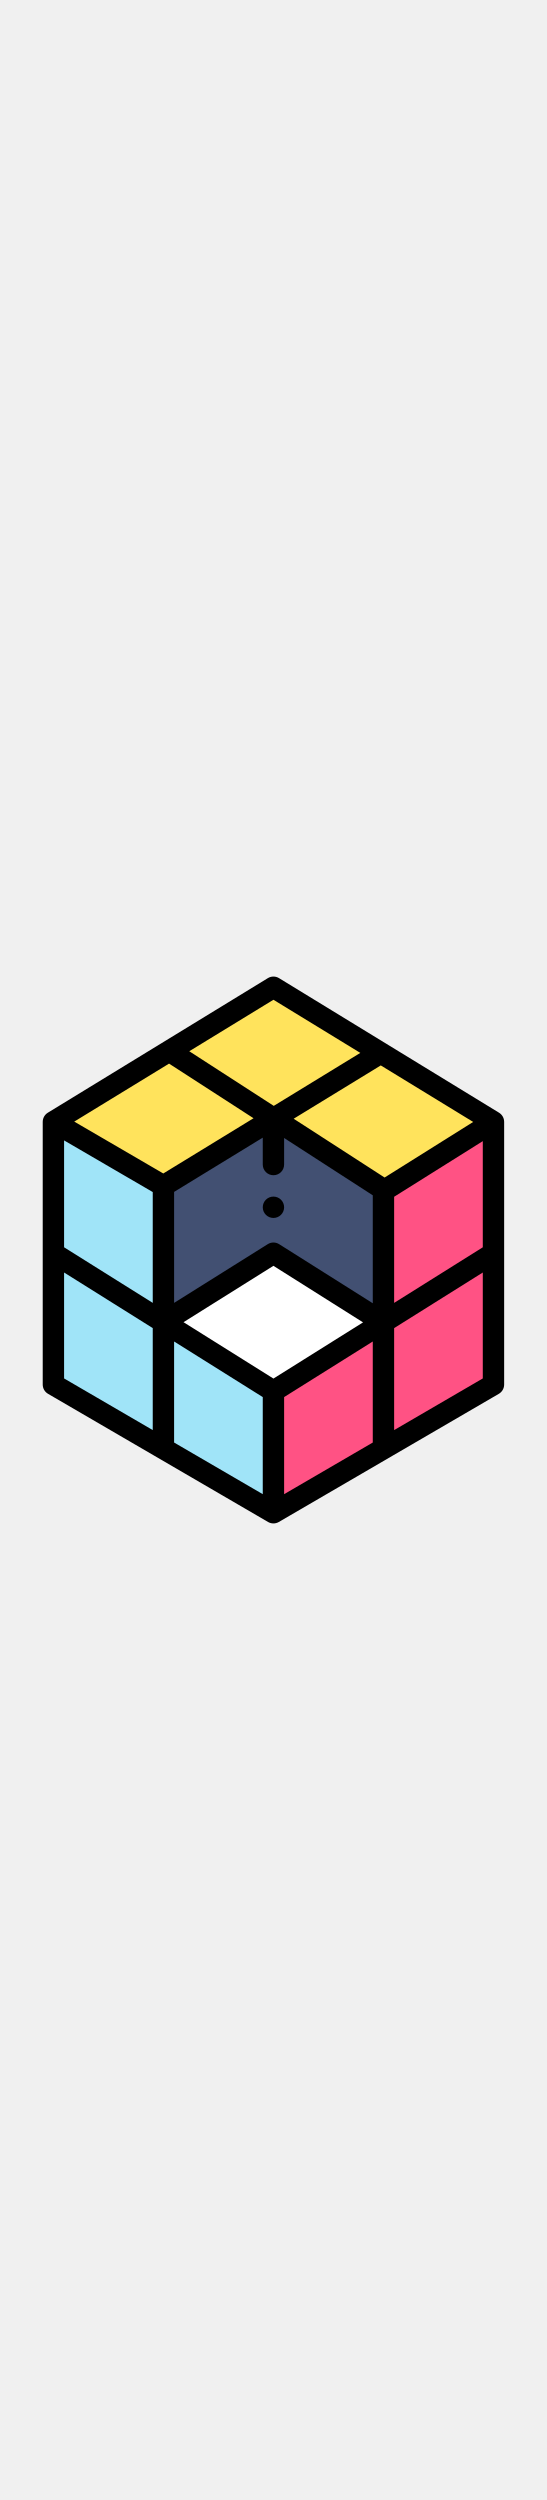
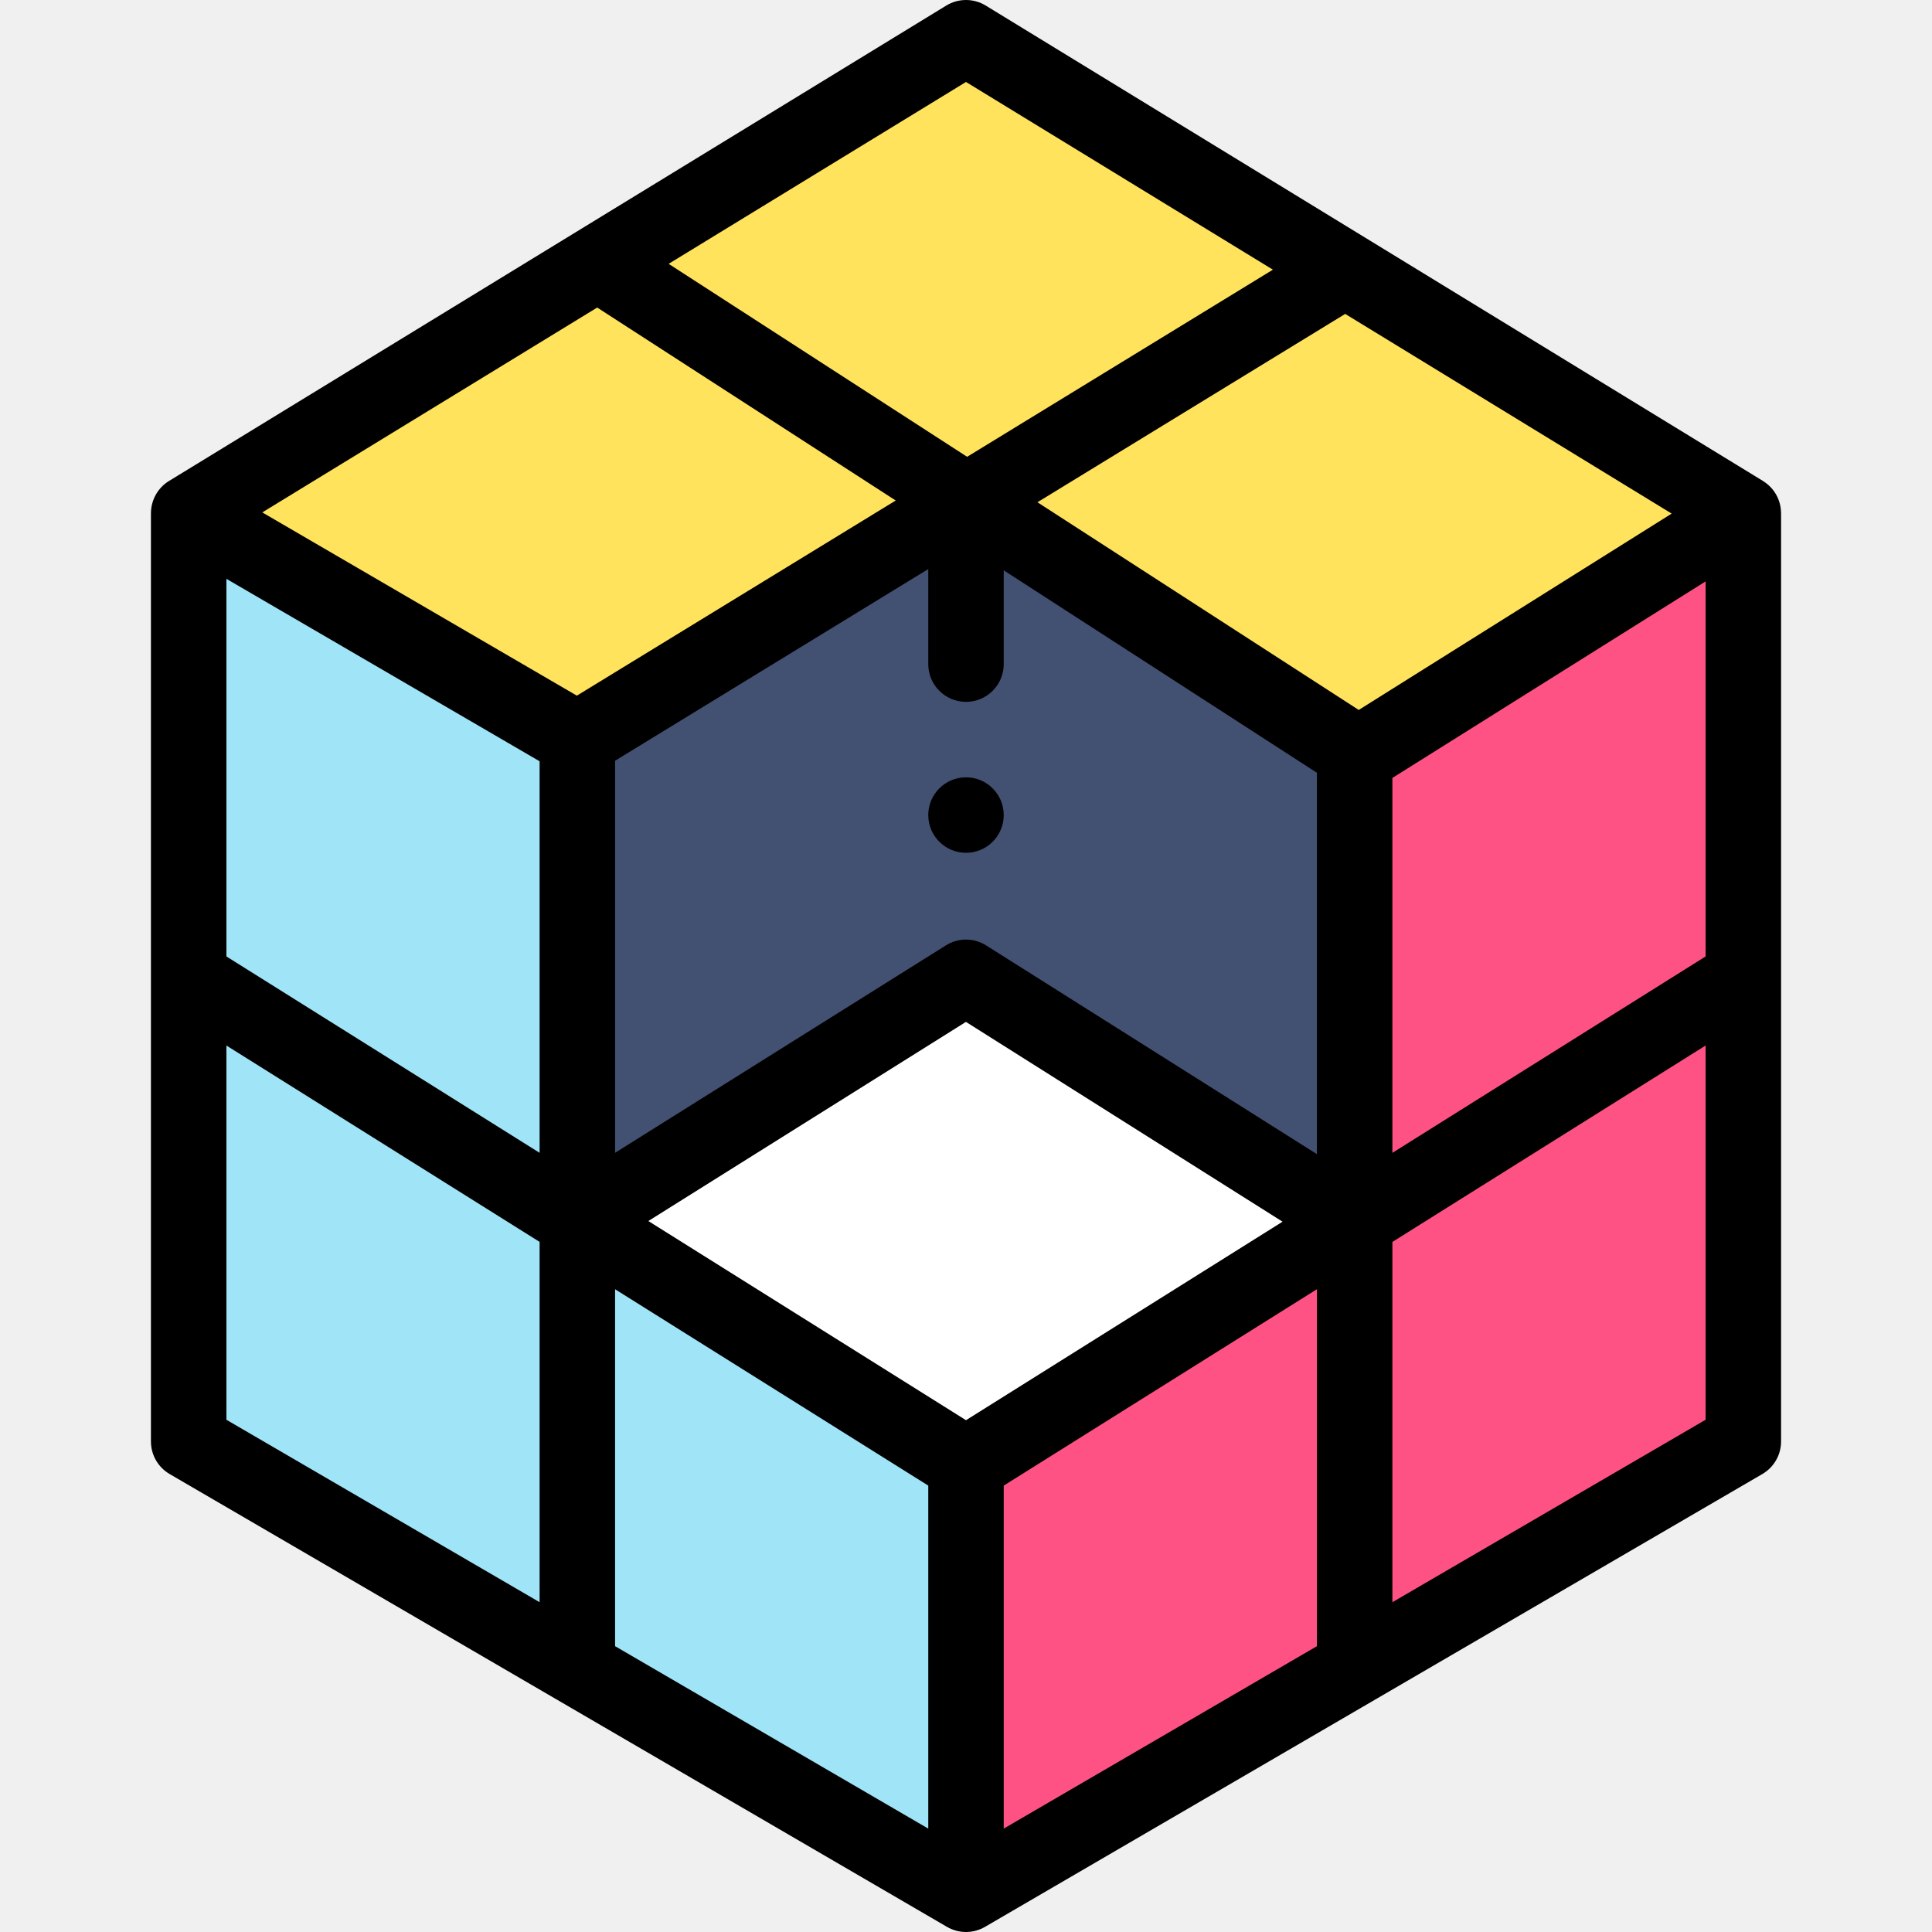
- <svg xmlns="http://www.w3.org/2000/svg" height="512pt" viewBox="-40 0 512 512" width="112pt">
+ <svg xmlns="http://www.w3.org/2000/svg" height="150pt" viewBox="-40 0 512 512" width="150pt">
  <path d="m320 200-.711-.461-.289.461v124l-.328-.211-102.672 64.383v113.828c5.809-3.383 200.191-116.617 206-120 0-6.941 0-239.062 0-246zm0 0" fill="#ff5284" />
  <path d="m216.148 132.871-103.148 63.129v127.59l103 64.582 102.672-64.383.328-.199v-123.59l.289-.461zm0 0" fill="#fff" />
  <path d="m216.148 132.871-103.148 63.129v127.59l103-64.59 102.672 64.789.328-.199v-123.59l.289-.461zm0 0" fill="#425072" />
  <path d="m216 10c-7.199 4.402-194.746 119.117-206 126l103 60 103.148-63.129 103.141 66.668.711.461 102-64c-10.059-6.152-196.871-120.418-206-126zm0 0" fill="#ffe35c" />
  <path d="m113 323.59v-127.59l-103-60v246c5.809 3.383 200.191 116.617 206 120v-113.828zm0 0" fill="#a0e4f8" />
  <path d="m216 206c-5.52 0-10 4.48-10 10s4.48 10 10 10 10-4.48 10-10-4.48-10-10-10zm0 0" />
  <path d="m432 382v-246c0-.059-.012-.117-.012-.18-.059-3.41-1.84-6.484-4.641-8.258-.043-.027-.086-.066-.129-.094l-206-126c-3.203-1.957-7.234-1.957-10.438 0l-205.941 125.965c-2.926 1.758-4.801 4.984-4.832 8.465 0 .035-.008.066-.008.102v246c0 3.559 1.891 6.852 4.965 8.641l206 120c1.488.867 3.254 1.359 5.035 1.359s3.555-.496 5.031-1.359l206-120c3.078-1.789 4.969-5.082 4.969-8.641zm-412-228.602 83 48.348v103.762l-83-52.039zm98.266-71.895 79.109 51.137-84.5 51.715-83.367-48.562zm284.746 54.605-82.93 52.035-85.148-55.039 81.559-49.914zm-187.012 240.258-84.184-52.781 84.168-52.773 83.906 52.949zm5.336-125.824c-3.25-2.051-7.391-2.059-10.648-.016l-87.688 54.98v-103.902l83-50.797v25.191c0 5.523 4.477 10 10 10s10-4.477 10-10v-24.855l83 53.652v101.07zm-98.336 91.121 83 52.039v90.898l-83-48.348zm103 52.039 83-52.047v94.598l-83 48.348zm103-187.543 83-52.078v99.387l-83 52.047zm-113-184.438 81.332 49.746-81.031 49.59-79.105-51.137zm-196 255.352 83 52.039v95.488l-83-48.348zm309 147.527v-95.477l83-52.051v99.18zm0 0" />
</svg>
